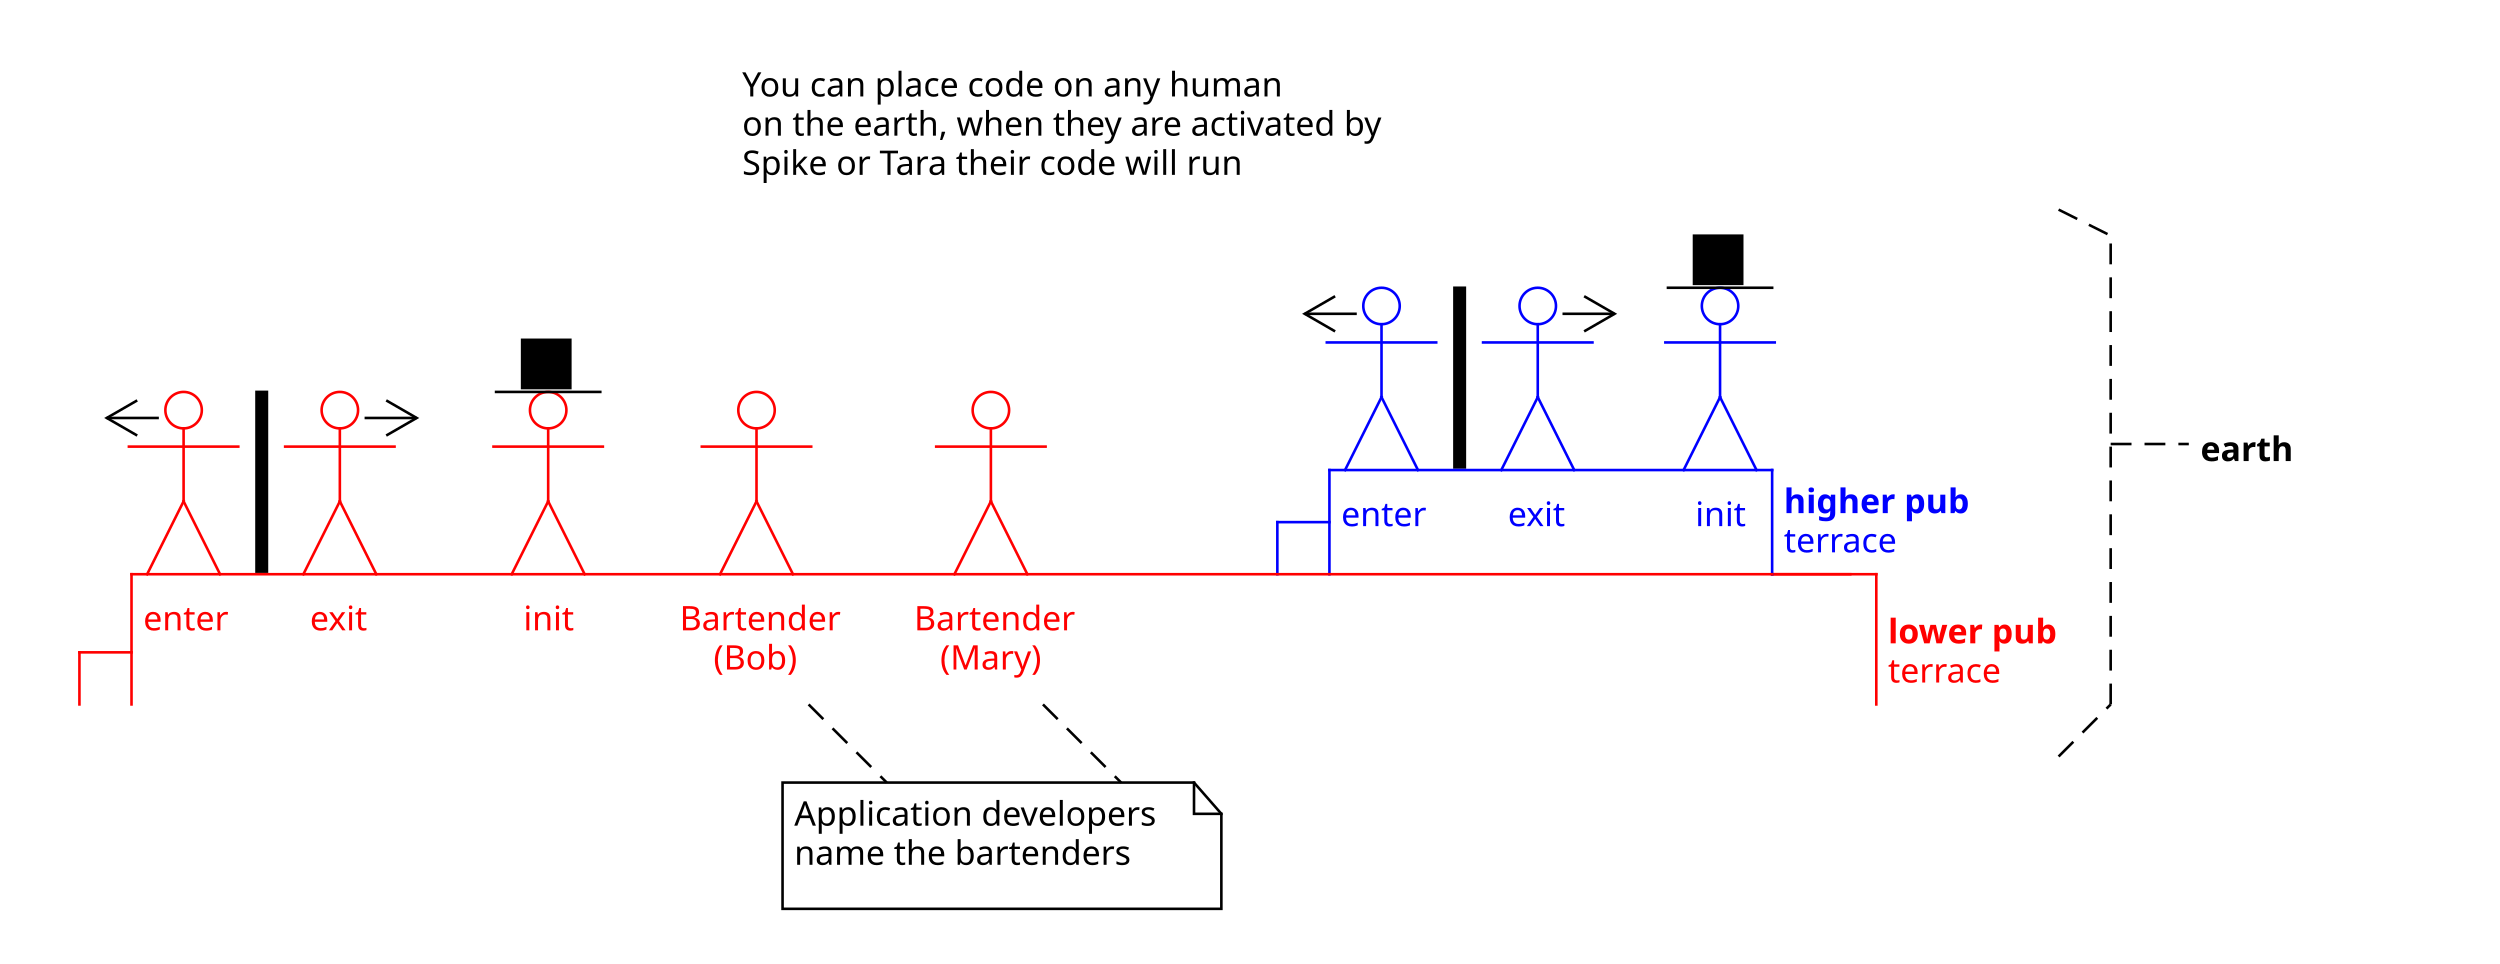
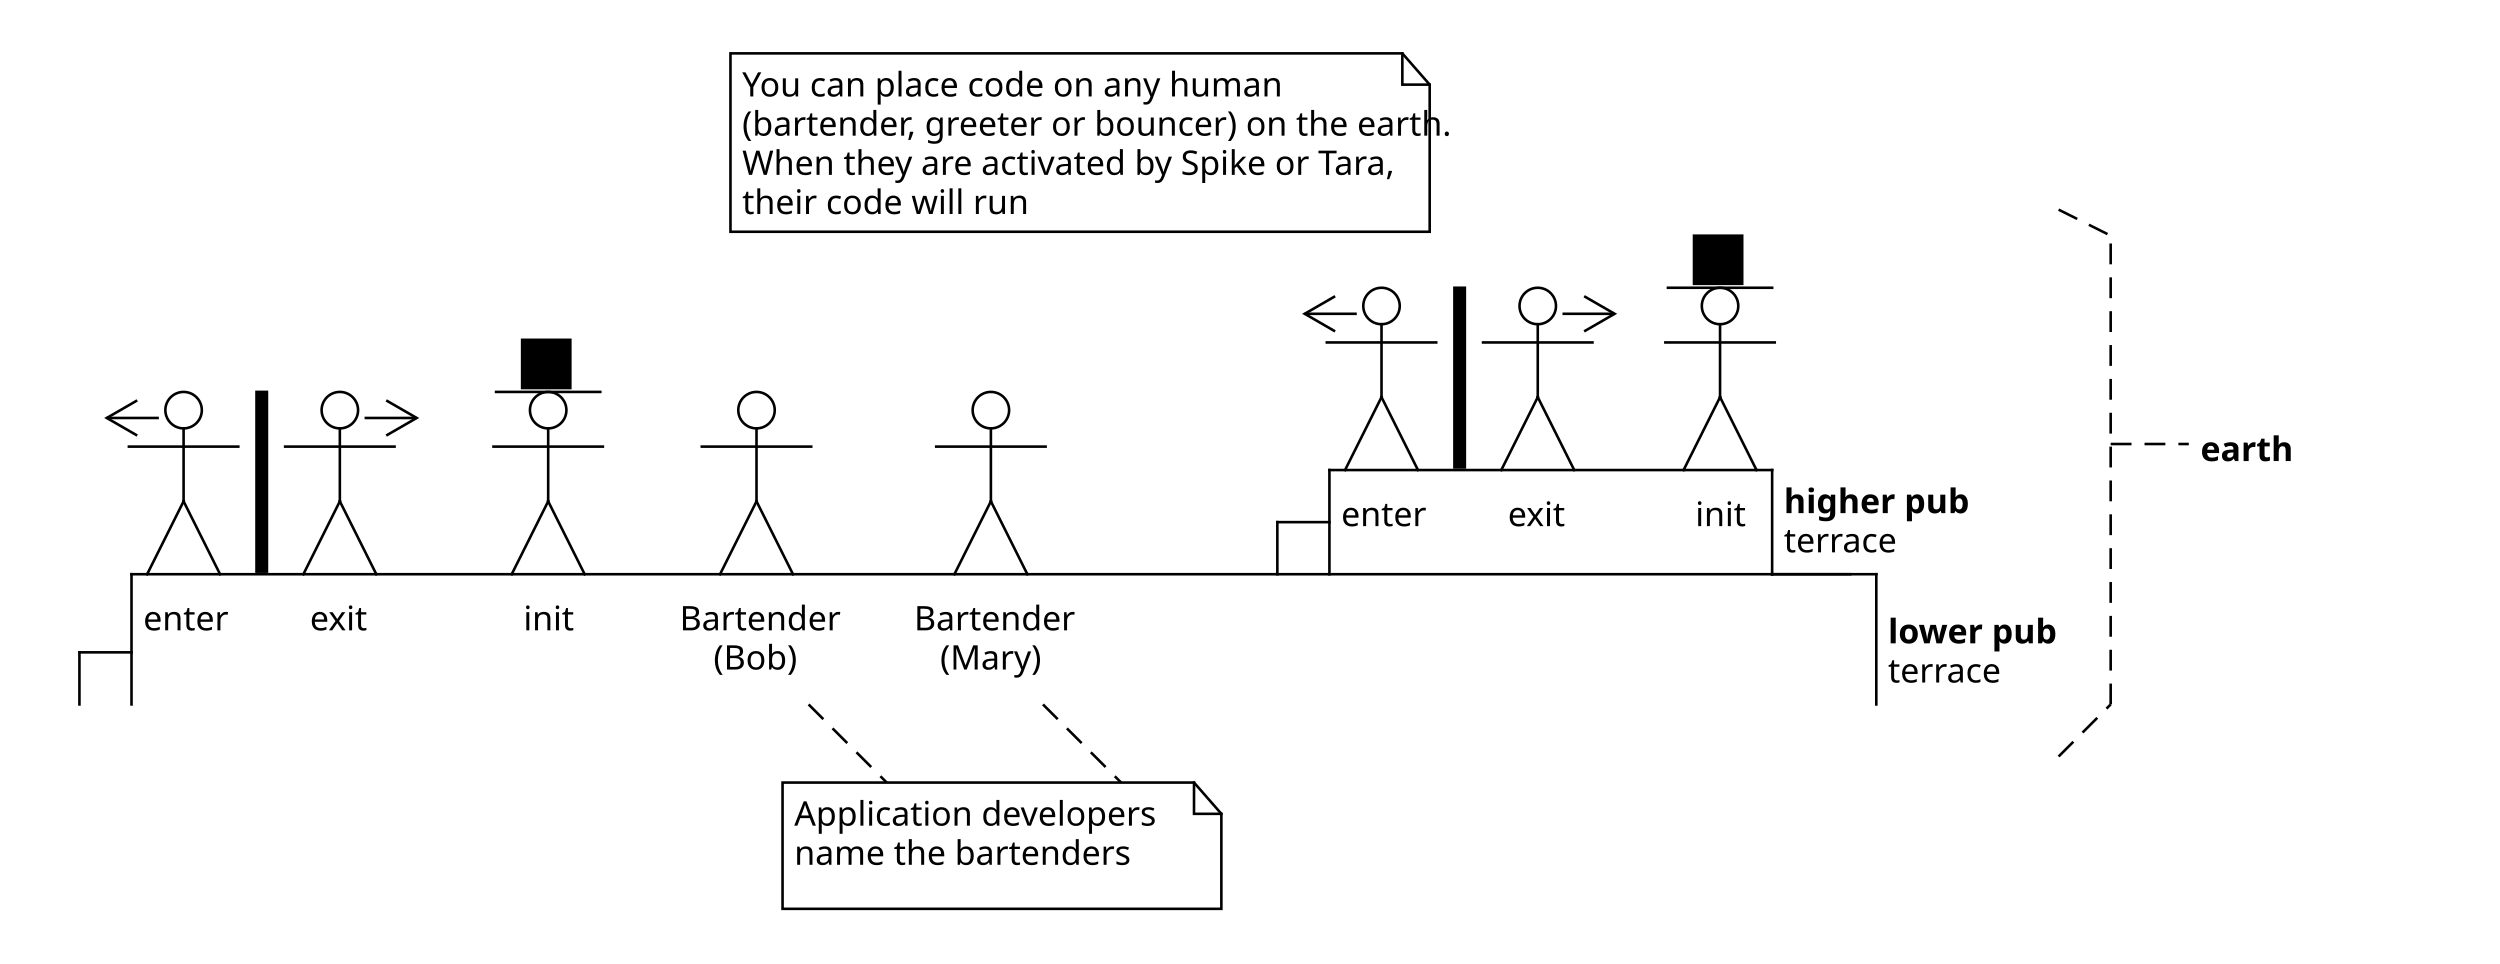
- <svg xmlns="http://www.w3.org/2000/svg" fill-opacity="1" color-rendering="auto" color-interpolation="auto" text-rendering="auto" stroke="black" stroke-linecap="square" width="960" stroke-miterlimit="10" shape-rendering="auto" stroke-opacity="1" fill="black" stroke-dasharray="none" font-weight="normal" stroke-width="1" viewBox="-20 170 960 370" height="370" font-family="'Dialog'" font-style="normal" stroke-linejoin="miter" font-size="12px" stroke-dashoffset="0" image-rendering="auto">
+ <svg xmlns="http://www.w3.org/2000/svg" fill-opacity="1" color-rendering="auto" color-interpolation="auto" text-rendering="auto" stroke="black" stroke-linecap="square" width="960" stroke-miterlimit="10" shape-rendering="auto" stroke-opacity="1" fill="black" stroke-dasharray="none" font-weight="normal" stroke-width="1" viewBox="190 180 960 370" height="370" font-family="'Dialog'" font-style="normal" stroke-linejoin="miter" font-size="12px" stroke-dashoffset="0" image-rendering="auto">
  <defs id="genericDefs" />
  <g>
    <defs id="defs1">
      <clipPath clipPathUnits="userSpaceOnUse" id="clipPath1">
        <path d="M0 0 L2147483647 0 L2147483647 2147483647 L0 2147483647 L0 0 Z" />
      </clipPath>
      <clipPath clipPathUnits="userSpaceOnUse" id="clipPath2">
        <path d="M0 0 L0 20 L20 20 L20 0 Z" />
      </clipPath>
      <clipPath clipPathUnits="userSpaceOnUse" id="clipPath3">
        <path d="M0 0 L0 120 L80 120 L80 0 Z" />
      </clipPath>
      <clipPath clipPathUnits="userSpaceOnUse" id="clipPath4">
        <path d="M0 0 L0 70 L300 70 L300 0 Z" />
      </clipPath>
      <clipPath clipPathUnits="userSpaceOnUse" id="clipPath5">
        <path d="M0 0 L0 50 L170 50 L170 0 Z" />
      </clipPath>
      <clipPath clipPathUnits="userSpaceOnUse" id="clipPath6">
        <path d="M0 0 L0 30 L100 30 L100 0 Z" />
      </clipPath>
      <clipPath clipPathUnits="userSpaceOnUse" id="clipPath7">
        <path d="M0 0 L0 40 L150 40 L150 0 Z" />
      </clipPath>
      <clipPath clipPathUnits="userSpaceOnUse" id="clipPath8">
        <path d="M0 0 L0 70 L20 70 L20 0 Z" />
      </clipPath>
      <clipPath clipPathUnits="userSpaceOnUse" id="clipPath9">
        <path d="M0 0 L0 110 L60 110 L60 0 Z" />
      </clipPath>
      <clipPath clipPathUnits="userSpaceOnUse" id="clipPath10">
        <path d="M0 0 L0 60 L60 60 L60 0 Z" />
      </clipPath>
      <clipPath clipPathUnits="userSpaceOnUse" id="clipPath11">
        <path d="M0 0 L0 30 L60 30 L60 0 Z" />
      </clipPath>
      <clipPath clipPathUnits="userSpaceOnUse" id="clipPath12">
        <path d="M0 0 L0 40 L50 40 L50 0 Z" />
      </clipPath>
      <clipPath clipPathUnits="userSpaceOnUse" id="clipPath13">
        <path d="M0 0 L0 50 L50 50 L50 0 Z" />
      </clipPath>
      <clipPath clipPathUnits="userSpaceOnUse" id="clipPath14">
        <path d="M0 0 L0 210 L30 210 L30 0 Z" />
      </clipPath>
      <clipPath clipPathUnits="userSpaceOnUse" id="clipPath15">
        <path d="M0 0 L0 50 L30 50 L30 0 Z" />
      </clipPath>
      <clipPath clipPathUnits="userSpaceOnUse" id="clipPath16">
        <path d="M0 0 L0 30 L50 30 L50 0 Z" />
      </clipPath>
      <clipPath clipPathUnits="userSpaceOnUse" id="clipPath17">
        <path d="M0 0 L0 80 L30 80 L30 0 Z" />
      </clipPath>
      <clipPath clipPathUnits="userSpaceOnUse" id="clipPath18">
        <path d="M0 0 L0 40 L70 40 L70 0 Z" />
      </clipPath>
      <clipPath clipPathUnits="userSpaceOnUse" id="clipPath19">
        <path d="M0 0 L0 70 L30 70 L30 0 Z" />
      </clipPath>
      <clipPath clipPathUnits="userSpaceOnUse" id="clipPath20">
        <path d="M0 0 L0 40 L200 40 L200 0 Z" />
      </clipPath>
      <clipPath clipPathUnits="userSpaceOnUse" id="clipPath21">
        <path d="M0 0 L0 40 L660 40 L660 0 Z" />
      </clipPath>
      <clipPath clipPathUnits="userSpaceOnUse" id="clipPath22">
+         <path d="M0 0 L0 70 L270 70 L270 0 Z" />
+       </clipPath>
+       <clipPath clipPathUnits="userSpaceOnUse" id="clipPath23">
        <path d="M0 0 L0 30 L70 30 L70 0 Z" />
      </clipPath>
    </defs>
-     <g transform="translate(630,260)">
+     <g transform="translate(840,270)">
      <rect x="0.5" width="18.5" height="18.5" y="0.5" clip-path="url(#clipPath2)" stroke="none" />
      <rect fill="none" x="0.5" width="18.5" height="18.5" y="0.5" clip-path="url(#clipPath2)" />
    </g>
-     <g transform="translate(180,300)">
+     <g transform="translate(390,310)">
      <rect x="0.5" width="18.5" height="18.5" y="0.5" clip-path="url(#clipPath2)" stroke="none" />
      <rect fill="none" x="0.5" width="18.5" height="18.5" y="0.5" clip-path="url(#clipPath2)" />
    </g>
-     <g fill="rgb(255,255,255)" fill-opacity="0" transform="translate(320,320)" stroke-opacity="0" stroke="rgb(255,255,255)">
+     <g fill="rgb(255,255,255)" fill-opacity="0" transform="translate(530,330)" stroke-opacity="0" stroke="rgb(255,255,255)">
      <circle r="7" clip-path="url(#clipPath3)" cx="40.5" cy="7.5" stroke="none" />
    </g>
-     <g fill="red" transform="translate(320,320)" stroke="red">
+     <g transform="translate(530,330)">
      <circle fill="none" r="7" clip-path="url(#clipPath3)" cx="40.5" cy="7.5" />
      <path fill="none" d="M19.5 21.5 L61.5 21.5" clip-path="url(#clipPath3)" />
      <path fill="none" d="M40.5 14.5 L40.5 42.5" clip-path="url(#clipPath3)" />
      <path fill="none" d="M40.5 42.5 L26.5 70.5" clip-path="url(#clipPath3)" />
      <path fill="none" d="M40.5 42.5 L54.5 70.5" clip-path="url(#clipPath3)" />
      <text x="11" font-size="13px" y="92.047" clip-path="url(#clipPath3)" font-family="sans-serif" stroke="none" xml:space="preserve">Bartender</text>
      <text x="21" font-size="13px" y="107.094" clip-path="url(#clipPath3)" font-family="sans-serif" stroke="none" xml:space="preserve">(Mary)</text>
    </g>
-     <g font-family="sans-serif" font-size="13px" transform="translate(260,190)">
+     <g font-family="sans-serif" font-size="13px" transform="translate(470,200)">
      <text x="5" xml:space="preserve" y="17.047" clip-path="url(#clipPath4)" stroke="none">You can place code on any human</text>
-       <text x="5" xml:space="preserve" y="32.094" clip-path="url(#clipPath4)" stroke="none">on the earth, when they are activated by</text>
-       <text x="5" xml:space="preserve" y="47.141" clip-path="url(#clipPath4)" stroke="none">Spike or Tara their code will run</text>
-     </g>
-     <g fill="rgb(255,255,255)" fill-opacity="0" transform="translate(280,470)" stroke-opacity="0" stroke="rgb(255,255,255)">
+       <text x="5" xml:space="preserve" y="32.094" clip-path="url(#clipPath4)" stroke="none">(bartender, greeter or bouncer) on the earth.</text>
+       <text x="5" xml:space="preserve" y="47.141" clip-path="url(#clipPath4)" stroke="none">When they are activated by Spike or Tara,</text>
+       <text x="5" xml:space="preserve" y="62.188" clip-path="url(#clipPath4)" stroke="none">their code will run</text>
+     </g>
+     <g fill="rgb(255,255,255)" fill-opacity="0" transform="translate(490,480)" stroke-opacity="0" stroke="rgb(255,255,255)">
      <path d="M0.5 0.5 L158.5 0.5 L169 12.5 L169 49 L0.5 49 Z" stroke="none" clip-path="url(#clipPath5)" />
    </g>
-     <g transform="translate(280,470)">
+     <g transform="translate(490,480)">
      <path fill="none" d="M0.5 0.5 L158.5 0.5 L169 12.5 L169 49 L0.5 49 Z" clip-path="url(#clipPath5)" />
      <path fill="none" d="M158.5 0.5 L158.5 12.5 L169 12.5" clip-path="url(#clipPath5)" />
      <text x="5" font-size="13px" y="17.047" clip-path="url(#clipPath5)" font-family="sans-serif" stroke="none" xml:space="preserve">Application developers</text>
      <text x="5" font-size="13px" y="32.094" clip-path="url(#clipPath5)" font-family="sans-serif" stroke="none" xml:space="preserve">name the bartenders</text>
    </g>
-     <g fill="rgb(255,255,255)" fill-opacity="0" transform="translate(230,320)" stroke-opacity="0" stroke="rgb(255,255,255)">
+     <g fill="rgb(255,255,255)" fill-opacity="0" transform="translate(440,330)" stroke-opacity="0" stroke="rgb(255,255,255)">
      <circle r="7" clip-path="url(#clipPath3)" cx="40.5" cy="7.5" stroke="none" />
    </g>
-     <g fill="red" transform="translate(230,320)" stroke="red">
+     <g transform="translate(440,330)">
      <circle fill="none" r="7" clip-path="url(#clipPath3)" cx="40.5" cy="7.5" />
      <path fill="none" d="M19.5 21.5 L61.5 21.5" clip-path="url(#clipPath3)" />
      <path fill="none" d="M40.5 14.5 L40.5 42.5" clip-path="url(#clipPath3)" />
      <path fill="none" d="M40.5 42.5 L26.5 70.5" clip-path="url(#clipPath3)" />
      <path fill="none" d="M40.5 42.5 L54.5 70.5" clip-path="url(#clipPath3)" />
      <text x="11" font-size="13px" y="92.047" clip-path="url(#clipPath3)" font-family="sans-serif" stroke="none" xml:space="preserve">Bartender</text>
      <text x="24" font-size="13px" y="107.094" clip-path="url(#clipPath3)" font-family="sans-serif" stroke="none" xml:space="preserve">(Bob)</text>
    </g>
-     <g font-size="13px" font-weight="bold" font-family="sans-serif" transform="translate(820,330)">
+     <g font-size="13px" font-weight="bold" font-family="sans-serif" transform="translate(1030,340)">
      <text x="5" xml:space="preserve" y="17.047" clip-path="url(#clipPath6)" stroke="none">earth</text>
    </g>
-     <g fill="blue" font-size="13px" font-weight="bold" font-family="sans-serif" transform="translate(660,350)" stroke="blue">
+     <g font-size="13px" font-weight="bold" font-family="sans-serif" transform="translate(870,360)">
      <text x="5" xml:space="preserve" y="17.047" clip-path="url(#clipPath7)" stroke="none">higher pub</text>
      <text x="5" xml:space="preserve" y="32.094" clip-path="url(#clipPath7)" font-weight="normal" stroke="none">terrace</text>
    </g>
-     <g stroke-width="5" transform="translate(70,320)">
+     <g stroke-width="5" transform="translate(280,330)">
      <path fill="none" d="M10.5 0.5 L10.5 69" clip-path="url(#clipPath8)" />
    </g>
-     <g stroke-width="5" transform="translate(530,280)">
+     <g stroke-width="5" transform="translate(740,290)">
      <path fill="none" d="M10.5 0.5 L10.5 69" clip-path="url(#clipPath8)" />
    </g>
-     <g fill="red" font-size="13px" font-weight="bold" font-family="sans-serif" transform="translate(700,400)" stroke="red">
+     <g font-size="13px" font-weight="bold" font-family="sans-serif" transform="translate(910,410)">
      <text x="5" xml:space="preserve" y="17.047" clip-path="url(#clipPath7)" stroke="none">lower pub</text>
      <text x="5" xml:space="preserve" y="32.094" clip-path="url(#clipPath7)" font-weight="normal" stroke="none">terrace</text>
    </g>
-     <g fill="rgb(255,255,255)" fill-opacity="0" transform="translate(610,280)" stroke-opacity="0" stroke="rgb(255,255,255)">
-       <circle r="7" clip-path="url(#clipPath9)" cx="30.5" cy="7.5" stroke="none" />
-     </g>
-     <g fill="blue" transform="translate(610,280)" stroke="blue">
+     <g fill="rgb(255,255,255)" fill-opacity="0" transform="translate(820,290)" stroke-opacity="0" stroke="rgb(255,255,255)">
+       <circle r="7" clip-path="url(#clipPath9)" cx="30.5" cy="7.5" stroke="none" />
+     </g>
+     <g transform="translate(820,290)">
      <circle fill="none" r="7" clip-path="url(#clipPath9)" cx="30.5" cy="7.5" />
      <path fill="none" d="M9.5 21.5 L51.5 21.5" clip-path="url(#clipPath9)" />
      <path fill="none" d="M30.5 14.5 L30.5 42.5" clip-path="url(#clipPath9)" />
      <path fill="none" d="M30.5 42.5 L16.5 70.5" clip-path="url(#clipPath9)" />
      <path fill="none" d="M30.5 42.5 L44.5 70.5" clip-path="url(#clipPath9)" />
      <text x="21" font-size="13px" y="92.047" clip-path="url(#clipPath9)" font-family="sans-serif" stroke="none" xml:space="preserve">init</text>
    </g>
-     <g fill="rgb(255,255,255)" fill-opacity="0" transform="translate(540,280)" stroke-opacity="0" stroke="rgb(255,255,255)">
-       <circle r="7" clip-path="url(#clipPath9)" cx="30.5" cy="7.5" stroke="none" />
-     </g>
-     <g fill="blue" transform="translate(540,280)" stroke="blue">
+     <g fill="rgb(255,255,255)" fill-opacity="0" transform="translate(750,290)" stroke-opacity="0" stroke="rgb(255,255,255)">
+       <circle r="7" clip-path="url(#clipPath9)" cx="30.5" cy="7.5" stroke="none" />
+     </g>
+     <g transform="translate(750,290)">
      <circle fill="none" r="7" clip-path="url(#clipPath9)" cx="30.5" cy="7.5" />
      <path fill="none" d="M9.5 21.5 L51.5 21.5" clip-path="url(#clipPath9)" />
      <path fill="none" d="M30.5 14.5 L30.5 42.5" clip-path="url(#clipPath9)" />
      <path fill="none" d="M30.5 42.5 L16.5 70.5" clip-path="url(#clipPath9)" />
      <path fill="none" d="M30.5 42.5 L44.5 70.5" clip-path="url(#clipPath9)" />
      <text x="19" font-size="13px" y="92.047" clip-path="url(#clipPath9)" font-family="sans-serif" stroke="none" xml:space="preserve">exit</text>
    </g>
-     <g fill="rgb(255,255,255)" fill-opacity="0" transform="translate(480,280)" stroke-opacity="0" stroke="rgb(255,255,255)">
-       <circle r="7" clip-path="url(#clipPath9)" cx="30.5" cy="7.5" stroke="none" />
-     </g>
-     <g fill="blue" transform="translate(480,280)" stroke="blue">
+     <g fill="rgb(255,255,255)" fill-opacity="0" transform="translate(690,290)" stroke-opacity="0" stroke="rgb(255,255,255)">
+       <circle r="7" clip-path="url(#clipPath9)" cx="30.5" cy="7.5" stroke="none" />
+     </g>
+     <g transform="translate(690,290)">
      <circle fill="none" r="7" clip-path="url(#clipPath9)" cx="30.5" cy="7.5" />
      <path fill="none" d="M9.5 21.5 L51.5 21.5" clip-path="url(#clipPath9)" />
      <path fill="none" d="M30.5 14.5 L30.5 42.5" clip-path="url(#clipPath9)" />
      <path fill="none" d="M30.5 42.5 L16.5 70.5" clip-path="url(#clipPath9)" />
      <path fill="none" d="M30.5 42.5 L44.5 70.5" clip-path="url(#clipPath9)" />
      <text x="15" font-size="13px" y="92.047" clip-path="url(#clipPath9)" font-family="sans-serif" stroke="none" xml:space="preserve">enter</text>
    </g>
-     <g fill="rgb(255,255,255)" fill-opacity="0" transform="translate(160,320)" stroke-opacity="0" stroke="rgb(255,255,255)">
-       <circle r="7" clip-path="url(#clipPath9)" cx="30.5" cy="7.5" stroke="none" />
-     </g>
-     <g fill="red" transform="translate(160,320)" stroke="red">
+     <g fill="rgb(255,255,255)" fill-opacity="0" transform="translate(370,330)" stroke-opacity="0" stroke="rgb(255,255,255)">
+       <circle r="7" clip-path="url(#clipPath9)" cx="30.5" cy="7.5" stroke="none" />
+     </g>
+     <g transform="translate(370,330)">
      <circle fill="none" r="7" clip-path="url(#clipPath9)" cx="30.5" cy="7.5" />
      <path fill="none" d="M9.5 21.5 L51.5 21.5" clip-path="url(#clipPath9)" />
      <path fill="none" d="M30.5 14.5 L30.5 42.5" clip-path="url(#clipPath9)" />
      <path fill="none" d="M30.5 42.5 L16.5 70.5" clip-path="url(#clipPath9)" />
      <path fill="none" d="M30.5 42.5 L44.5 70.5" clip-path="url(#clipPath9)" />
      <text x="21" font-size="13px" y="92.047" clip-path="url(#clipPath9)" font-family="sans-serif" stroke="none" xml:space="preserve">init</text>
    </g>
-     <g fill="rgb(255,255,255)" fill-opacity="0" transform="translate(80,320)" stroke-opacity="0" stroke="rgb(255,255,255)">
-       <circle r="7" clip-path="url(#clipPath9)" cx="30.5" cy="7.5" stroke="none" />
-     </g>
-     <g fill="red" transform="translate(80,320)" stroke="red">
+     <g fill="rgb(255,255,255)" fill-opacity="0" transform="translate(290,330)" stroke-opacity="0" stroke="rgb(255,255,255)">
+       <circle r="7" clip-path="url(#clipPath9)" cx="30.5" cy="7.5" stroke="none" />
+     </g>
+     <g transform="translate(290,330)">
      <circle fill="none" r="7" clip-path="url(#clipPath9)" cx="30.5" cy="7.5" />
      <path fill="none" d="M9.5 21.5 L51.5 21.5" clip-path="url(#clipPath9)" />
      <path fill="none" d="M30.5 14.5 L30.5 42.5" clip-path="url(#clipPath9)" />
      <path fill="none" d="M30.5 42.5 L16.5 70.5" clip-path="url(#clipPath9)" />
      <path fill="none" d="M30.5 42.5 L44.5 70.5" clip-path="url(#clipPath9)" />
      <text x="19" font-size="13px" y="92.047" clip-path="url(#clipPath9)" font-family="sans-serif" stroke="none" xml:space="preserve">exit</text>
    </g>
-     <g fill="rgb(255,255,255)" fill-opacity="0" transform="translate(20,320)" stroke-opacity="0" stroke="rgb(255,255,255)">
-       <circle r="7" clip-path="url(#clipPath9)" cx="30.5" cy="7.5" stroke="none" />
-     </g>
-     <g fill="red" transform="translate(20,320)" stroke="red">
+     <g fill="rgb(255,255,255)" fill-opacity="0" transform="translate(230,330)" stroke-opacity="0" stroke="rgb(255,255,255)">
+       <circle r="7" clip-path="url(#clipPath9)" cx="30.5" cy="7.5" stroke="none" />
+     </g>
+     <g transform="translate(230,330)">
      <circle fill="none" r="7" clip-path="url(#clipPath9)" cx="30.5" cy="7.5" />
      <path fill="none" d="M9.5 21.5 L51.5 21.5" clip-path="url(#clipPath9)" />
      <path fill="none" d="M30.5 14.5 L30.5 42.5" clip-path="url(#clipPath9)" />
      <path fill="none" d="M30.5 42.5 L16.5 70.5" clip-path="url(#clipPath9)" />
      <path fill="none" d="M30.5 42.5 L44.5 70.5" clip-path="url(#clipPath9)" />
      <text x="15" font-size="13px" y="92.047" clip-path="url(#clipPath9)" font-family="sans-serif" stroke="none" xml:space="preserve">enter</text>
    </g>
-     <g stroke-dasharray="8,5" stroke-miterlimit="5" transform="translate(370,430)" stroke-linecap="butt">
+     <g stroke-dasharray="8,5" stroke-miterlimit="5" transform="translate(580,440)" stroke-linecap="butt">
      <path fill="none" d="M10.5 10.5 L40.5 40.5" clip-path="url(#clipPath10)" />
    </g>
-     <g stroke-dasharray="8,5" stroke-miterlimit="5" transform="translate(280,430)" stroke-linecap="butt">
+     <g stroke-dasharray="8,5" stroke-miterlimit="5" transform="translate(490,440)" stroke-linecap="butt">
      <path fill="none" d="M10.5 10.5 L40.5 40.5" clip-path="url(#clipPath10)" />
    </g>
-     <g stroke-dasharray="8,5" stroke-miterlimit="5" transform="translate(780,330)" stroke-linecap="butt">
+     <g stroke-dasharray="8,5" stroke-miterlimit="5" transform="translate(990,340)" stroke-linecap="butt">
      <path fill="none" d="M10.5 10.5 L40.5 10.5" clip-path="url(#clipPath11)" />
    </g>
-     <g stroke-dasharray="8,5" stroke-miterlimit="5" transform="translate(760,240)" stroke-linecap="butt">
+     <g stroke-dasharray="8,5" stroke-miterlimit="5" transform="translate(970,250)" stroke-linecap="butt">
      <path fill="none" d="M10.5 10.5 L30.5 20.5" clip-path="url(#clipPath12)" />
    </g>
-     <g stroke-dasharray="8,5" stroke-miterlimit="5" transform="translate(760,430)" stroke-linecap="butt">
+     <g stroke-dasharray="8,5" stroke-miterlimit="5" transform="translate(970,440)" stroke-linecap="butt">
      <path fill="none" d="M10.5 30.5 L30.5 10.5" clip-path="url(#clipPath13)" />
    </g>
-     <g stroke-dasharray="8,5" stroke-miterlimit="5" transform="translate(780,250)" stroke-linecap="butt">
+     <g stroke-dasharray="8,5" stroke-miterlimit="5" transform="translate(990,260)" stroke-linecap="butt">
      <path fill="none" d="M10.5 190.5 L10.5 10.5" clip-path="url(#clipPath14)" />
    </g>
-     <g fill="red" transform="translate(0,410)" stroke="red">
+     <g transform="translate(210,420)">
      <path fill="none" d="M10.5 30.5 L10.5 10.5" clip-path="url(#clipPath15)" />
    </g>
-     <g fill="red" transform="translate(0,410)" stroke="red">
+     <g transform="translate(210,420)">
      <path fill="none" d="M10.5 10.5 L30.5 10.5" clip-path="url(#clipPath16)" />
    </g>
-     <g fill="blue" transform="translate(460,360)" stroke="blue">
+     <g transform="translate(670,370)">
      <path fill="none" d="M10.5 30.5 L10.5 10.5" clip-path="url(#clipPath15)" />
    </g>
-     <g fill="blue" transform="translate(460,360)" stroke="blue">
+     <g transform="translate(670,370)">
      <path fill="none" d="M10.5 10.5 L30.5 10.5" clip-path="url(#clipPath16)" />
    </g>
-     <g transform="translate(570,280)">
+     <g transform="translate(780,290)">
      <path fill="none" d="M10.5 10.5 L29.5 10.5" clip-path="url(#clipPath16)" />
      <path fill="none" d="M18.742 17 L30 10.5 L18.742 4" clip-path="url(#clipPath16)" />
    </g>
-     <g transform="translate(110,320)">
+     <g transform="translate(320,330)">
      <path fill="none" d="M10.5 10.5 L29.5 10.5" clip-path="url(#clipPath16)" />
      <path fill="none" d="M18.742 17 L30 10.5 L18.742 4" clip-path="url(#clipPath16)" />
    </g>
-     <g transform="translate(470,280)">
+     <g transform="translate(680,290)">
      <path fill="none" d="M30.5 10.5 L11.5 10.5" clip-path="url(#clipPath16)" />
      <path fill="none" d="M22.258 4 L11 10.5 L22.258 17" clip-path="url(#clipPath16)" />
    </g>
-     <g transform="translate(10,320)">
+     <g transform="translate(220,330)">
      <path fill="none" d="M30.5 10.5 L11.5 10.5" clip-path="url(#clipPath16)" />
      <path fill="none" d="M22.258 4 L11 10.5 L22.258 17" clip-path="url(#clipPath16)" />
    </g>
-     <g fill="red" transform="translate(690,380)" stroke="red">
+     <g transform="translate(900,390)">
      <path fill="none" d="M10.5 10.5 L10.5 60.5" clip-path="url(#clipPath17)" />
    </g>
-     <g fill="red" transform="translate(650,370)" stroke="red">
+     <g transform="translate(860,380)">
      <path fill="none" d="M50.5 20.5 L10.5 20.5" clip-path="url(#clipPath18)" />
      <path fill="none" d="M10.5 20.5 L40.5 20.5" clip-path="url(#clipPath18)" />
    </g>
-     <g fill="blue" transform="translate(650,340)" stroke="blue">
+     <g transform="translate(860,350)">
      <path fill="none" d="M10.5 10.5 L10.5 50.5" clip-path="url(#clipPath19)" />
    </g>
-     <g fill="blue" transform="translate(480,330)" stroke="blue">
+     <g transform="translate(690,340)">
      <path fill="none" d="M10.5 20.5 L180.5 20.5" clip-path="url(#clipPath20)" />
    </g>
-     <g fill="blue" transform="translate(480,340)" stroke="blue">
+     <g transform="translate(690,350)">
      <path fill="none" d="M10.5 10.5 L10.5 50.5" clip-path="url(#clipPath19)" />
    </g>
-     <g fill="red" transform="translate(20,370)" stroke="red">
+     <g transform="translate(230,380)">
      <path fill="none" d="M10.5 20.5 L640.5 20.5" clip-path="url(#clipPath21)" />
    </g>
-     <g fill="red" transform="translate(20,380)" stroke="red">
+     <g transform="translate(230,390)">
      <path fill="none" d="M10.5 10.5 L10.5 60.5" clip-path="url(#clipPath17)" />
    </g>
-     <g transform="translate(610,270)">
-       <path fill="none" d="M10.5 10.5 L50.5 10.5" clip-path="url(#clipPath22)" />
-     </g>
-     <g transform="translate(160,310)">
-       <path fill="none" d="M10.5 10.5 L50.5 10.5" clip-path="url(#clipPath22)" />
+     <g fill="rgb(255,255,255)" fill-opacity="0" transform="translate(470,200)" stroke-opacity="0" stroke="rgb(255,255,255)">
+       <path d="M0.5 0.5 L258.5 0.5 L269 12.5 L269 69 L0.5 69 Z" stroke="none" clip-path="url(#clipPath22)" />
+     </g>
+     <g transform="translate(470,200)">
+       <path fill="none" d="M0.5 0.5 L258.5 0.5 L269 12.5 L269 69 L0.5 69 Z" clip-path="url(#clipPath22)" />
+       <path fill="none" d="M258.5 0.5 L258.5 12.5 L269 12.5" clip-path="url(#clipPath22)" />
+     </g>
+     <g transform="translate(820,280)">
+       <path fill="none" d="M10.5 10.5 L50.5 10.5" clip-path="url(#clipPath23)" />
+     </g>
+     <g transform="translate(370,320)">
+       <path fill="none" d="M10.5 10.5 L50.5 10.5" clip-path="url(#clipPath23)" />
    </g>
  </g>
</svg>
